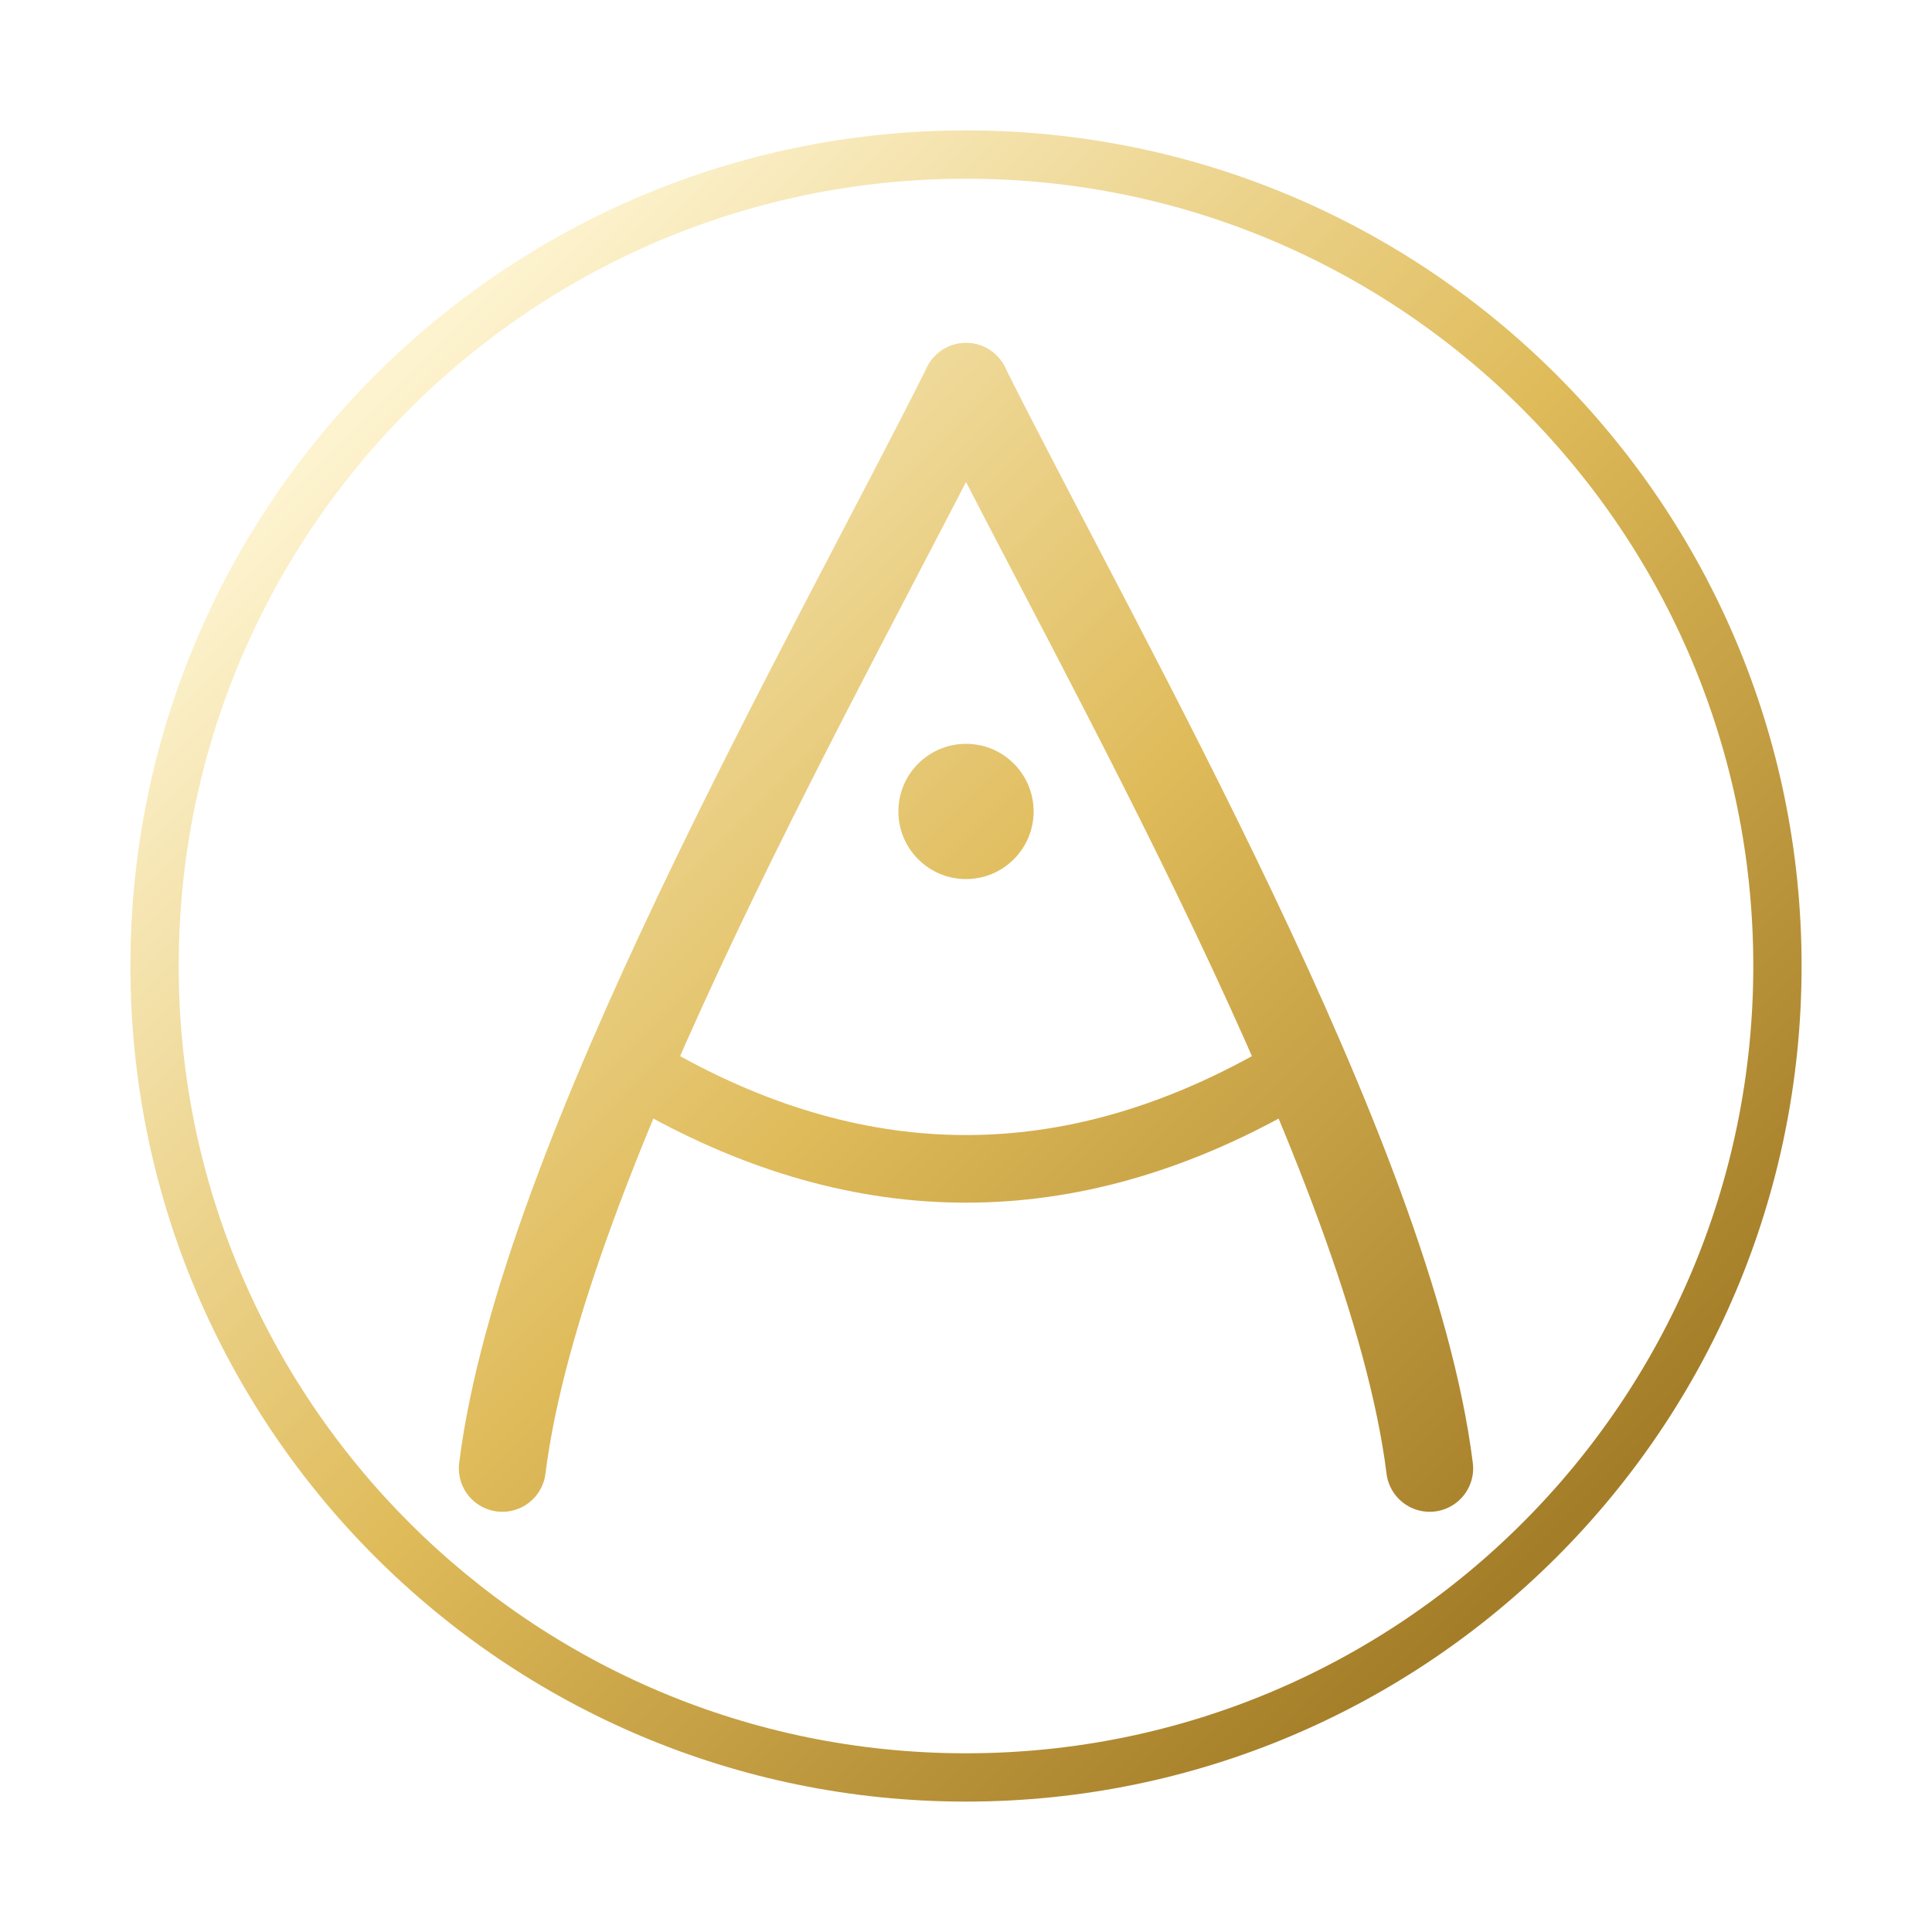
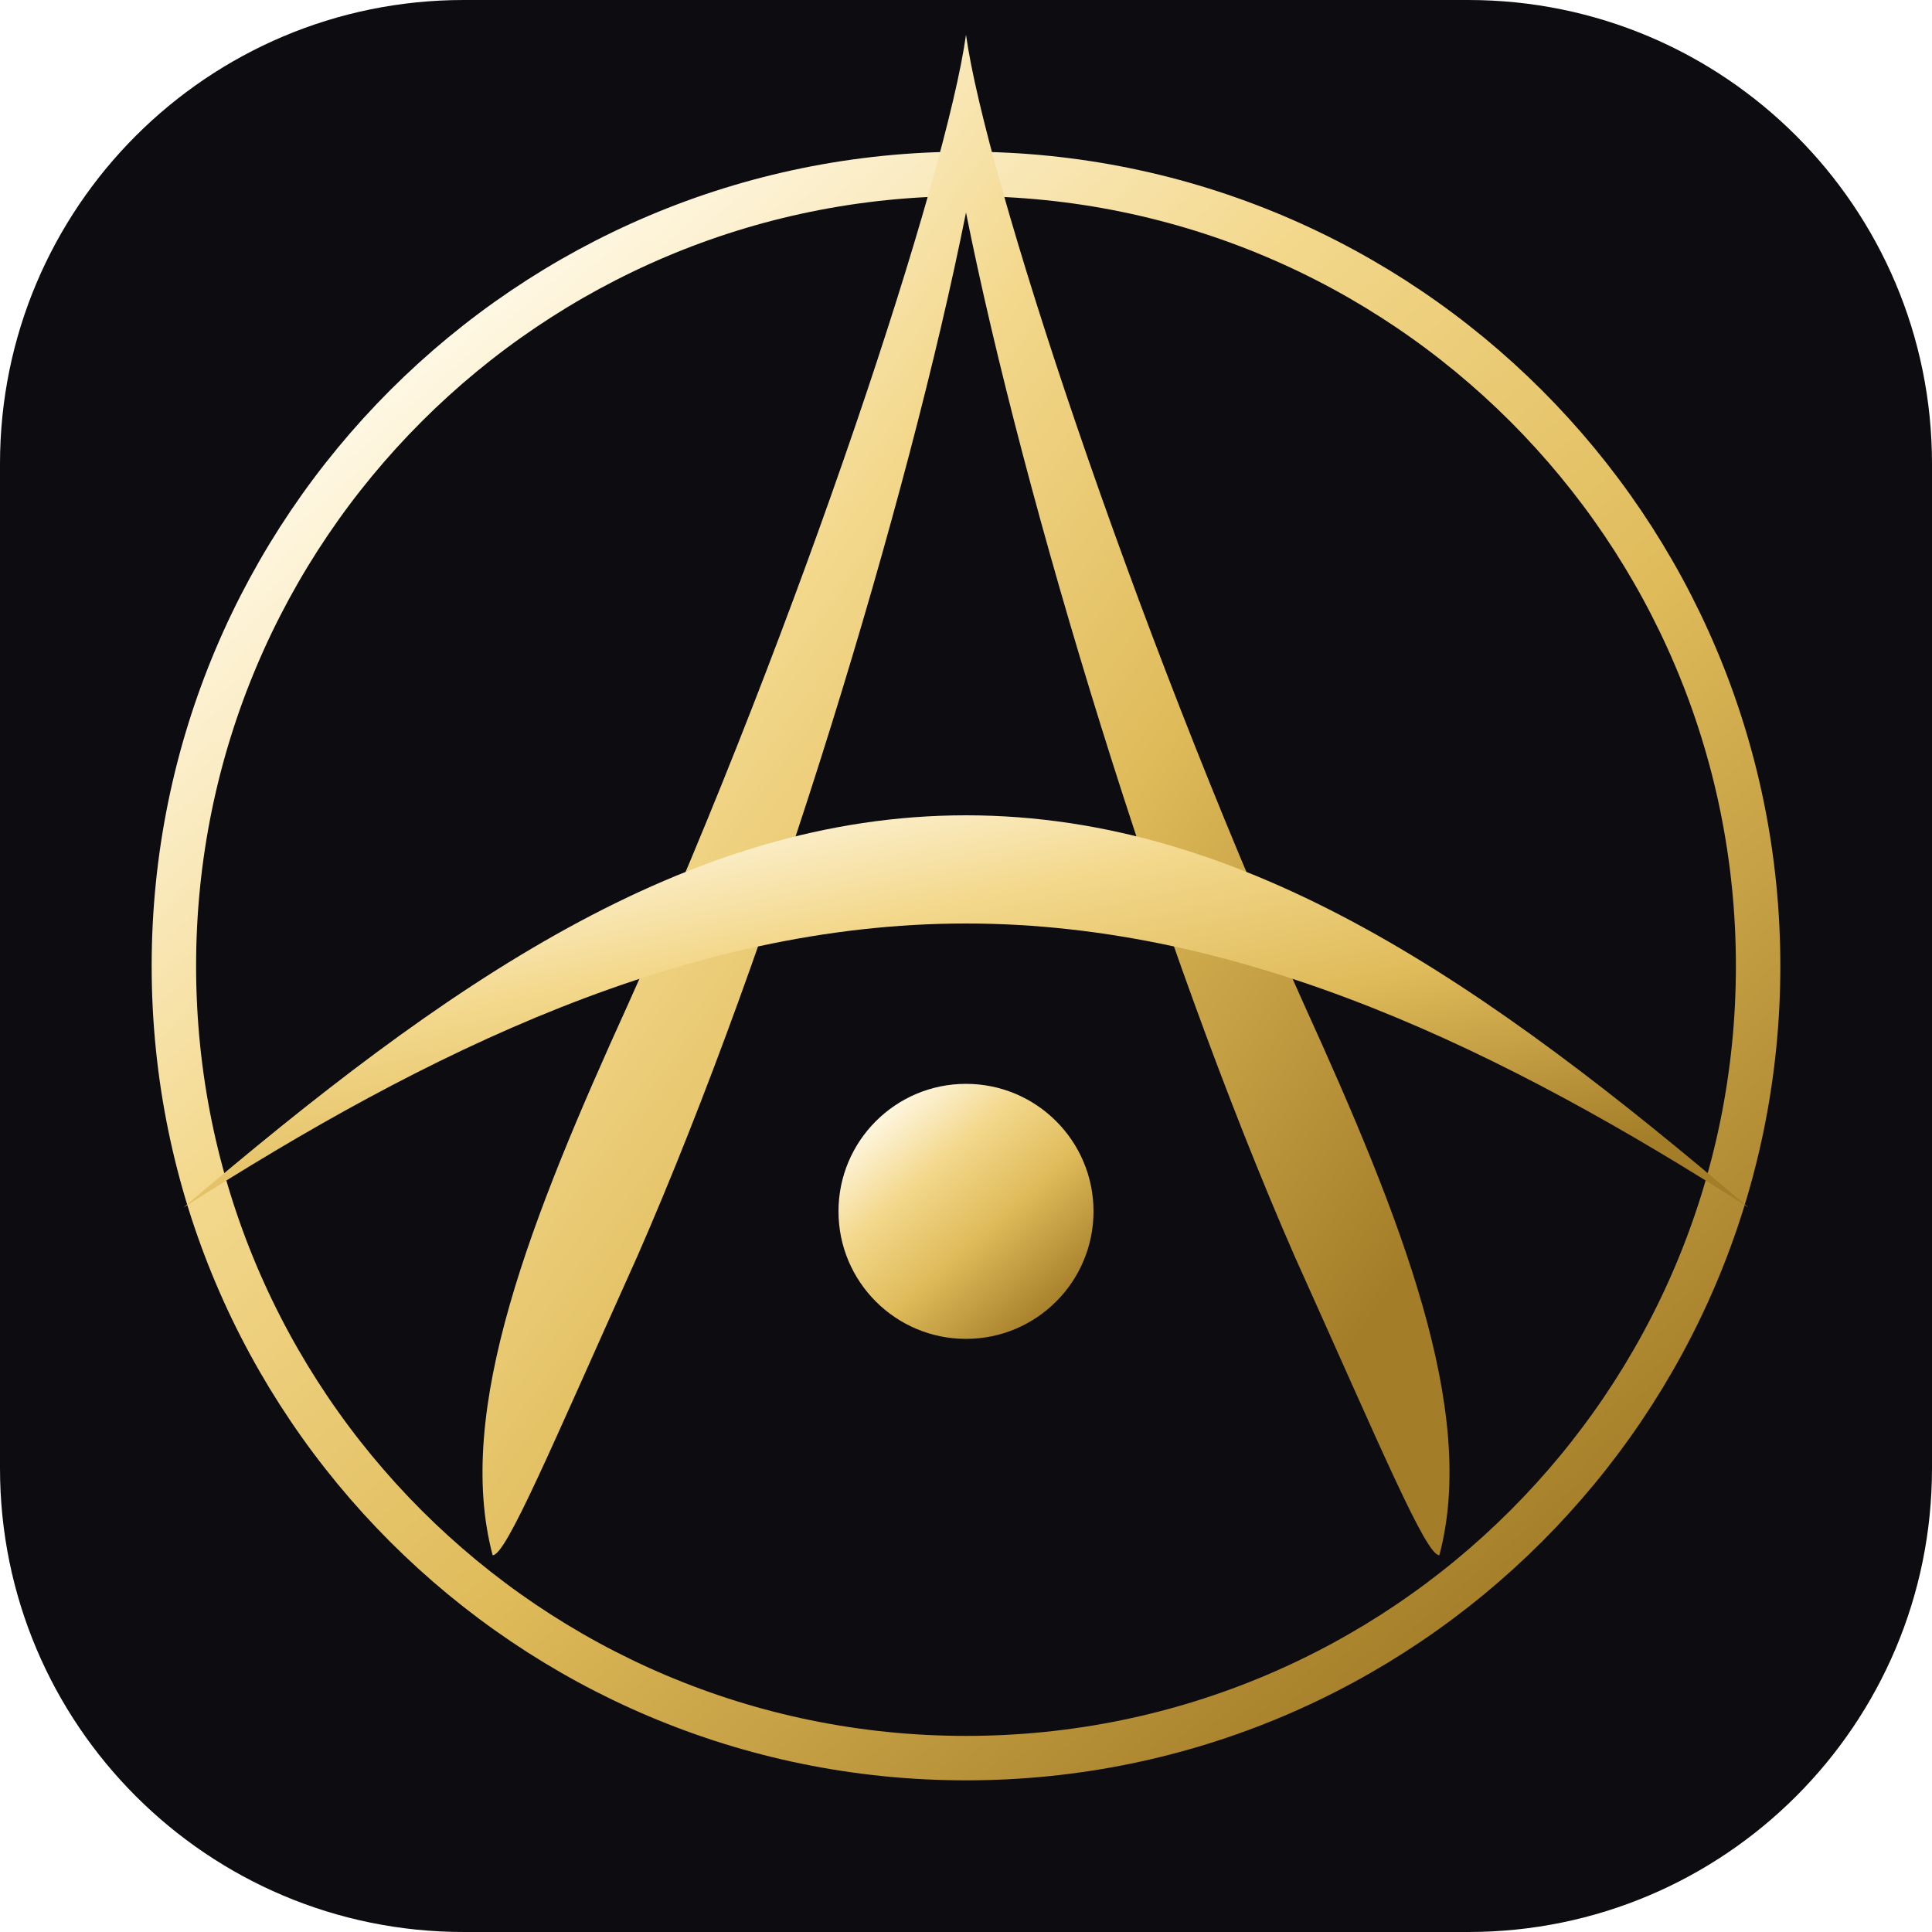
<svg xmlns="http://www.w3.org/2000/svg" viewBox="0 0 100 100" fill="none">
-   <rect width="100" height="100" rx="24" fill="oklch(0.13 0.008 85)" />
-   <circle cx="50" cy="50" r="42" stroke="url(#favGold)" stroke-width="2.5" />
-   <path d="M50 20 C43 34, 28 60, 26 76" stroke="url(#favGold)" stroke-width="4.5" stroke-linecap="round" />
-   <path d="M50 20 C57 34, 72 60, 74 76" stroke="url(#favGold)" stroke-width="4.5" stroke-linecap="round" />
-   <path d="M34 56 Q50 65 66 56" stroke="url(#favGold)" stroke-width="3.5" stroke-linecap="round" />
-   <circle cx="50" cy="42" r="3.5" fill="url(#favGold)" />
+   <rect width="100" height="100" rx="24" fill="#0d0c10" />
+   <circle cx="50" cy="50" r="41" stroke="url(#favGold)" stroke-width="2.3" />
+   <circle cx="50" cy="62.7" r="6.6" fill="url(#favGold)" />
+   <path d="M 50,1.8 C 49,9 41.5,32 32.5,52 C 27.5,63 23.5,73 25.5,80.5 C 26.2,80.5 28.5,75 33,65 C 40,49 47,26 50,11 C 53,26 60,49 67,65 C 71.5,75 73.8,80.5 74.5,80.5 C 76.5,73 72.5,63 67.5,52 C 58.5,32 51,9 50,1.8 Z" fill="url(#favGold)" />
+   <path d="M 9.5,62.5 C 23,51 35.5,42.2 50,42.2 C 64.5,42.2 77,51 90.5,62.5 C 78,54.5 64.5,47.8 50,47.8 C 35.5,47.8 22,54.5 9.5,62.5 Z" fill="url(#favGold)" />
  <defs>
-     <linearGradient id="favGold" x1="20" y1="20" x2="80" y2="80" gradientUnits="userSpaceOnUse">
-       <stop offset="0%" stop-color="#fdf3cf" />
-       <stop offset="50%" stop-color="#dfbb5a" />
+     <linearGradient id="favGold" x1="15%" y1="10%" x2="85%" y2="90%">
+       <stop offset="0%" stop-color="#fff9e8" />
+       <stop offset="30%" stop-color="#f3d88c" />
+       <stop offset="60%" stop-color="#dfbb5a" />
      <stop offset="100%" stop-color="#a47d28" />
    </linearGradient>
  </defs>
</svg>
